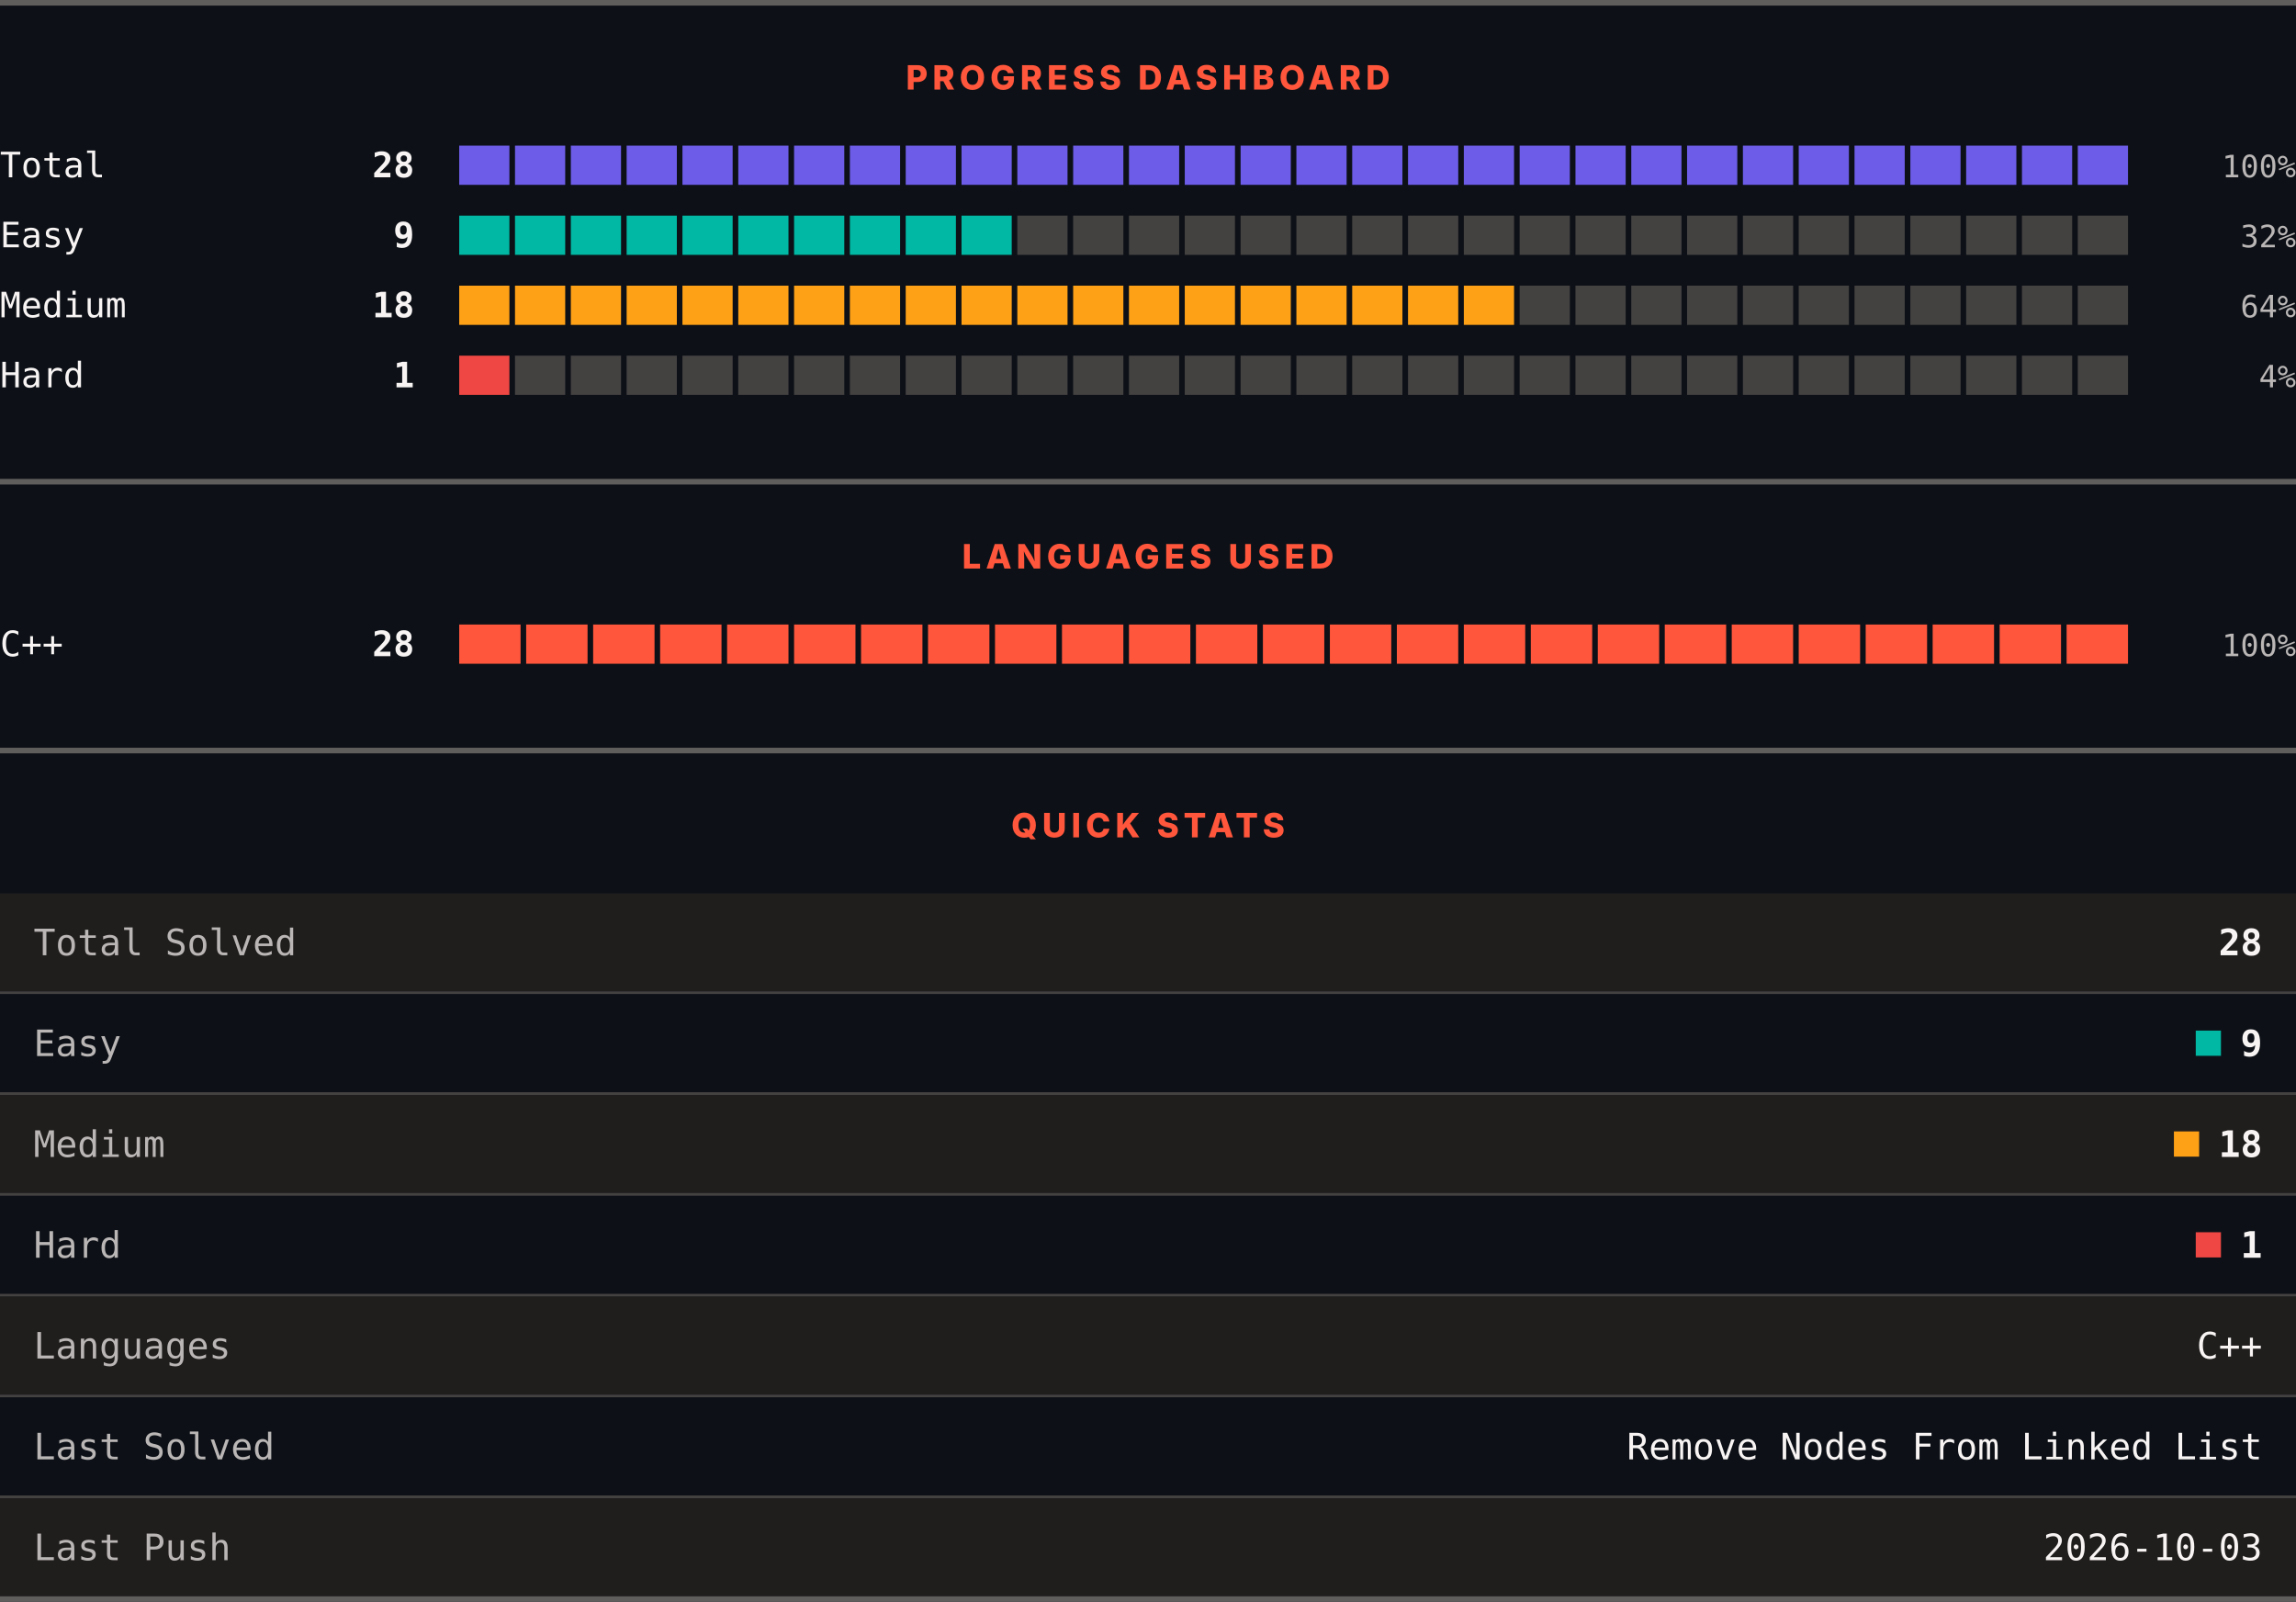
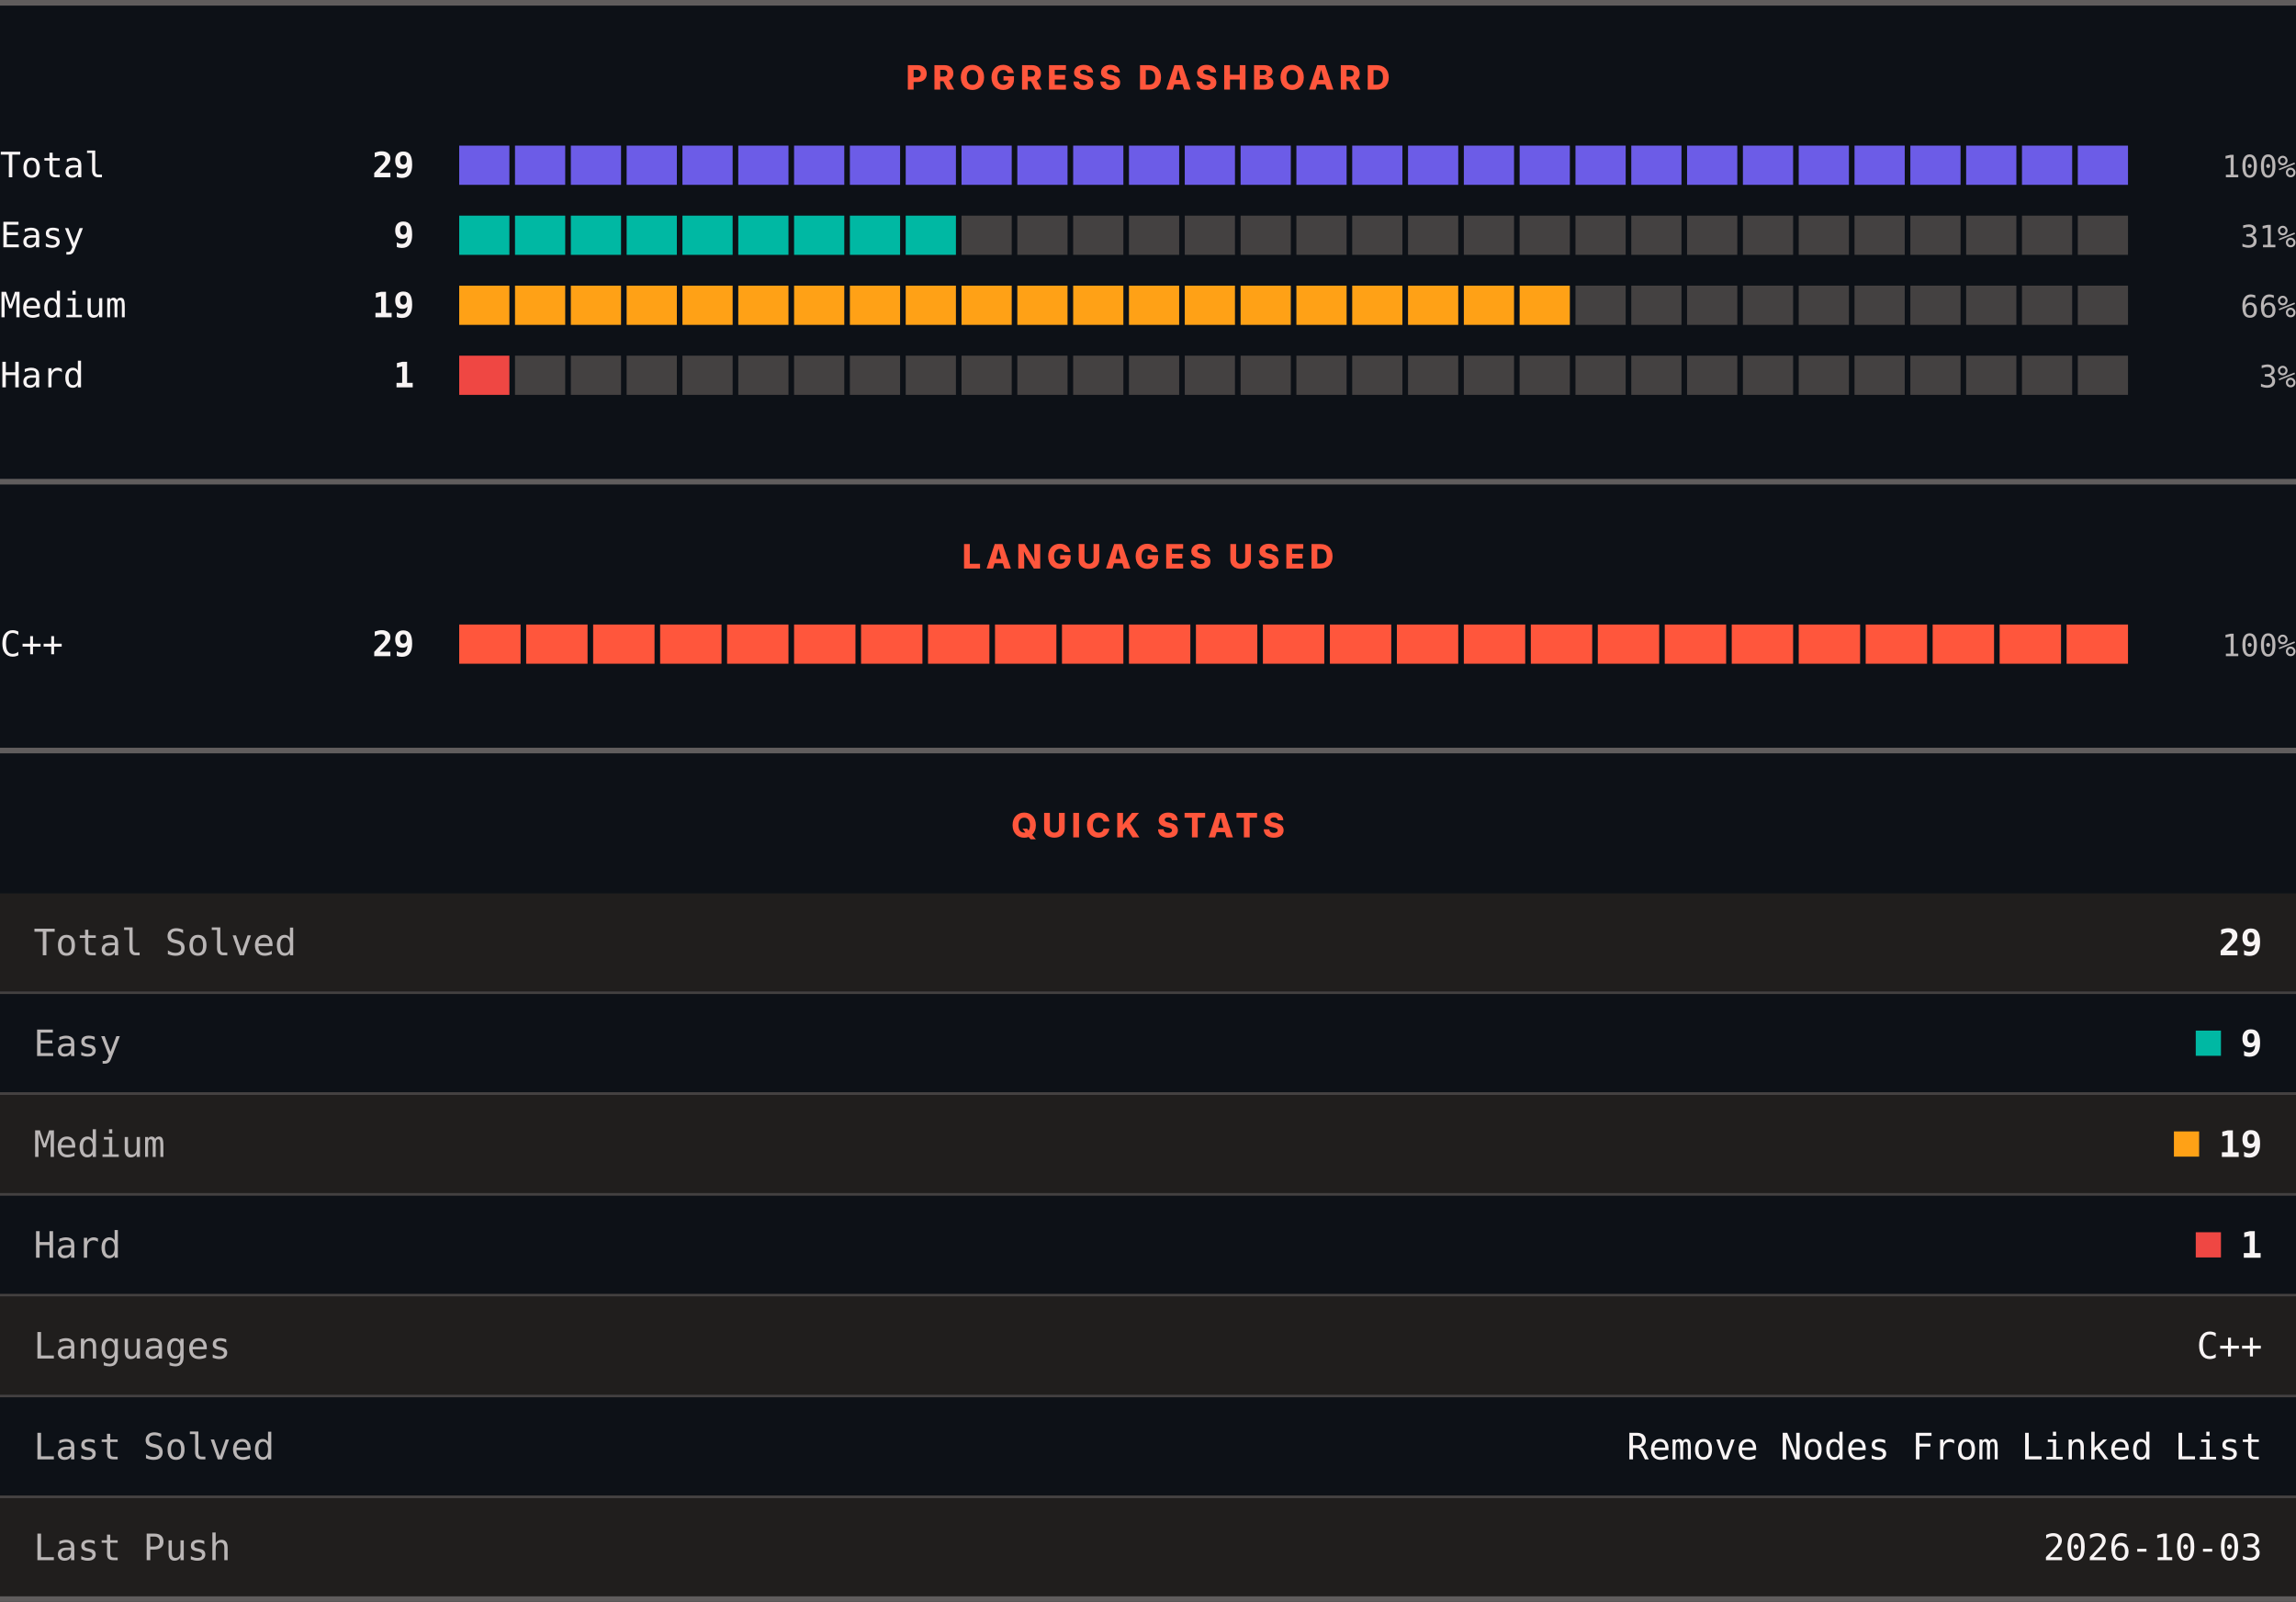
<svg xmlns="http://www.w3.org/2000/svg" width="820" height="572" viewBox="0 0 820 572" role="img" aria-label="LeetCode progress, languages and quick stats">
  <rect width="820" height="572" fill="#0d1117" />
  <rect x="0" y="0" width="820" height="2" fill="#605d5d" />
  <text x="410" y="32" text-anchor="middle" font-family="Archivo, system-ui, -apple-system, Segoe UI, sans-serif" font-size="12" font-weight="800" letter-spacing="1.68" fill="#ff563c">PROGRESS DASHBOARD</text>
  <text x="0" y="63.3" font-family="ui-monospace, SFMono-Regular, Menlo, Consolas, monospace" font-size="12.5" fill="#f8f4f4">Total</text>
-   <text x="148" y="63.3" text-anchor="end" font-family="ui-monospace, SFMono-Regular, Menlo, Consolas, monospace" font-size="12.5" font-weight="700" fill="#f8f4f4">28</text>
+   <text x="148" y="63.3" text-anchor="end" font-family="ui-monospace, SFMono-Regular, Menlo, Consolas, monospace" font-size="12.5" font-weight="700" fill="#f8f4f4">29</text>
  <rect x="164.00" y="52" width="17.93" height="14" fill="#6c5ce7" />
  <rect x="183.93" y="52" width="17.93" height="14" fill="#6c5ce7" />
  <rect x="203.87" y="52" width="17.93" height="14" fill="#6c5ce7" />
  <rect x="223.80" y="52" width="17.93" height="14" fill="#6c5ce7" />
  <rect x="243.73" y="52" width="17.93" height="14" fill="#6c5ce7" />
  <rect x="263.67" y="52" width="17.93" height="14" fill="#6c5ce7" />
  <rect x="283.60" y="52" width="17.93" height="14" fill="#6c5ce7" />
  <rect x="303.53" y="52" width="17.93" height="14" fill="#6c5ce7" />
  <rect x="323.47" y="52" width="17.93" height="14" fill="#6c5ce7" />
  <rect x="343.40" y="52" width="17.93" height="14" fill="#6c5ce7" />
  <rect x="363.33" y="52" width="17.93" height="14" fill="#6c5ce7" />
  <rect x="383.27" y="52" width="17.93" height="14" fill="#6c5ce7" />
  <rect x="403.20" y="52" width="17.93" height="14" fill="#6c5ce7" />
  <rect x="423.13" y="52" width="17.93" height="14" fill="#6c5ce7" />
  <rect x="443.07" y="52" width="17.93" height="14" fill="#6c5ce7" />
  <rect x="463.00" y="52" width="17.93" height="14" fill="#6c5ce7" />
  <rect x="482.93" y="52" width="17.93" height="14" fill="#6c5ce7" />
  <rect x="502.87" y="52" width="17.93" height="14" fill="#6c5ce7" />
  <rect x="522.80" y="52" width="17.93" height="14" fill="#6c5ce7" />
  <rect x="542.73" y="52" width="17.93" height="14" fill="#6c5ce7" />
  <rect x="562.67" y="52" width="17.93" height="14" fill="#6c5ce7" />
  <rect x="582.60" y="52" width="17.93" height="14" fill="#6c5ce7" />
  <rect x="602.53" y="52" width="17.93" height="14" fill="#6c5ce7" />
  <rect x="622.47" y="52" width="17.93" height="14" fill="#6c5ce7" />
  <rect x="642.40" y="52" width="17.93" height="14" fill="#6c5ce7" />
  <rect x="662.33" y="52" width="17.93" height="14" fill="#6c5ce7" />
  <rect x="682.27" y="52" width="17.93" height="14" fill="#6c5ce7" />
  <rect x="702.20" y="52" width="17.93" height="14" fill="#6c5ce7" />
  <rect x="722.13" y="52" width="17.93" height="14" fill="#6c5ce7" />
  <rect x="742.07" y="52" width="17.93" height="14" fill="#6c5ce7" />
  <text x="820" y="63.3" text-anchor="end" font-family="ui-monospace, SFMono-Regular, Menlo, Consolas, monospace" font-size="11" fill="#bab6b6">100%</text>
  <text x="0" y="88.3" font-family="ui-monospace, SFMono-Regular, Menlo, Consolas, monospace" font-size="12.5" fill="#f8f4f4">Easy</text>
  <text x="148" y="88.3" text-anchor="end" font-family="ui-monospace, SFMono-Regular, Menlo, Consolas, monospace" font-size="12.5" font-weight="700" fill="#f8f4f4">9</text>
  <rect x="164.00" y="77" width="17.93" height="14" fill="#00b8a3" />
  <rect x="183.93" y="77" width="17.93" height="14" fill="#00b8a3" />
  <rect x="203.87" y="77" width="17.93" height="14" fill="#00b8a3" />
  <rect x="223.80" y="77" width="17.93" height="14" fill="#00b8a3" />
  <rect x="243.73" y="77" width="17.93" height="14" fill="#00b8a3" />
  <rect x="263.67" y="77" width="17.93" height="14" fill="#00b8a3" />
  <rect x="283.60" y="77" width="17.93" height="14" fill="#00b8a3" />
  <rect x="303.53" y="77" width="17.93" height="14" fill="#00b8a3" />
  <rect x="323.47" y="77" width="17.93" height="14" fill="#00b8a3" />
-   <rect x="343.40" y="77" width="17.93" height="14" fill="#00b8a3" />
+   <rect x="343.40" y="77" width="17.93" height="14" fill="#444141" />
  <rect x="363.33" y="77" width="17.93" height="14" fill="#444141" />
  <rect x="383.27" y="77" width="17.93" height="14" fill="#444141" />
  <rect x="403.20" y="77" width="17.93" height="14" fill="#444141" />
  <rect x="423.13" y="77" width="17.93" height="14" fill="#444141" />
  <rect x="443.07" y="77" width="17.93" height="14" fill="#444141" />
  <rect x="463.00" y="77" width="17.93" height="14" fill="#444141" />
  <rect x="482.93" y="77" width="17.93" height="14" fill="#444141" />
  <rect x="502.87" y="77" width="17.93" height="14" fill="#444141" />
  <rect x="522.80" y="77" width="17.93" height="14" fill="#444141" />
  <rect x="542.73" y="77" width="17.93" height="14" fill="#444141" />
  <rect x="562.67" y="77" width="17.93" height="14" fill="#444141" />
  <rect x="582.60" y="77" width="17.93" height="14" fill="#444141" />
  <rect x="602.53" y="77" width="17.93" height="14" fill="#444141" />
  <rect x="622.47" y="77" width="17.93" height="14" fill="#444141" />
  <rect x="642.40" y="77" width="17.93" height="14" fill="#444141" />
  <rect x="662.33" y="77" width="17.93" height="14" fill="#444141" />
  <rect x="682.27" y="77" width="17.93" height="14" fill="#444141" />
  <rect x="702.20" y="77" width="17.93" height="14" fill="#444141" />
  <rect x="722.13" y="77" width="17.93" height="14" fill="#444141" />
  <rect x="742.07" y="77" width="17.93" height="14" fill="#444141" />
-   <text x="820" y="88.3" text-anchor="end" font-family="ui-monospace, SFMono-Regular, Menlo, Consolas, monospace" font-size="11" fill="#bab6b6">32%</text>
+   <text x="820" y="88.3" text-anchor="end" font-family="ui-monospace, SFMono-Regular, Menlo, Consolas, monospace" font-size="11" fill="#bab6b6">31%</text>
  <text x="0" y="113.3" font-family="ui-monospace, SFMono-Regular, Menlo, Consolas, monospace" font-size="12.5" fill="#f8f4f4">Medium</text>
-   <text x="148" y="113.3" text-anchor="end" font-family="ui-monospace, SFMono-Regular, Menlo, Consolas, monospace" font-size="12.5" font-weight="700" fill="#f8f4f4">18</text>
+   <text x="148" y="113.3" text-anchor="end" font-family="ui-monospace, SFMono-Regular, Menlo, Consolas, monospace" font-size="12.5" font-weight="700" fill="#f8f4f4">19</text>
  <rect x="164.00" y="102" width="17.93" height="14" fill="#ffa116" />
  <rect x="183.93" y="102" width="17.93" height="14" fill="#ffa116" />
  <rect x="203.87" y="102" width="17.93" height="14" fill="#ffa116" />
  <rect x="223.80" y="102" width="17.93" height="14" fill="#ffa116" />
  <rect x="243.73" y="102" width="17.93" height="14" fill="#ffa116" />
  <rect x="263.67" y="102" width="17.93" height="14" fill="#ffa116" />
  <rect x="283.60" y="102" width="17.93" height="14" fill="#ffa116" />
  <rect x="303.53" y="102" width="17.93" height="14" fill="#ffa116" />
  <rect x="323.47" y="102" width="17.93" height="14" fill="#ffa116" />
  <rect x="343.40" y="102" width="17.93" height="14" fill="#ffa116" />
  <rect x="363.33" y="102" width="17.93" height="14" fill="#ffa116" />
  <rect x="383.27" y="102" width="17.93" height="14" fill="#ffa116" />
  <rect x="403.20" y="102" width="17.93" height="14" fill="#ffa116" />
  <rect x="423.13" y="102" width="17.93" height="14" fill="#ffa116" />
  <rect x="443.07" y="102" width="17.93" height="14" fill="#ffa116" />
  <rect x="463.00" y="102" width="17.93" height="14" fill="#ffa116" />
  <rect x="482.93" y="102" width="17.93" height="14" fill="#ffa116" />
  <rect x="502.87" y="102" width="17.93" height="14" fill="#ffa116" />
  <rect x="522.80" y="102" width="17.93" height="14" fill="#ffa116" />
-   <rect x="542.73" y="102" width="17.93" height="14" fill="#444141" />
+   <rect x="542.73" y="102" width="17.93" height="14" fill="#ffa116" />
  <rect x="562.67" y="102" width="17.93" height="14" fill="#444141" />
  <rect x="582.60" y="102" width="17.93" height="14" fill="#444141" />
  <rect x="602.53" y="102" width="17.93" height="14" fill="#444141" />
  <rect x="622.47" y="102" width="17.93" height="14" fill="#444141" />
  <rect x="642.40" y="102" width="17.93" height="14" fill="#444141" />
  <rect x="662.33" y="102" width="17.93" height="14" fill="#444141" />
  <rect x="682.27" y="102" width="17.93" height="14" fill="#444141" />
  <rect x="702.20" y="102" width="17.93" height="14" fill="#444141" />
  <rect x="722.13" y="102" width="17.93" height="14" fill="#444141" />
  <rect x="742.07" y="102" width="17.93" height="14" fill="#444141" />
-   <text x="820" y="113.3" text-anchor="end" font-family="ui-monospace, SFMono-Regular, Menlo, Consolas, monospace" font-size="11" fill="#bab6b6">64%</text>
+   <text x="820" y="113.3" text-anchor="end" font-family="ui-monospace, SFMono-Regular, Menlo, Consolas, monospace" font-size="11" fill="#bab6b6">66%</text>
  <text x="0" y="138.3" font-family="ui-monospace, SFMono-Regular, Menlo, Consolas, monospace" font-size="12.5" fill="#f8f4f4">Hard</text>
  <text x="148" y="138.3" text-anchor="end" font-family="ui-monospace, SFMono-Regular, Menlo, Consolas, monospace" font-size="12.5" font-weight="700" fill="#f8f4f4">1</text>
  <rect x="164.00" y="127" width="17.93" height="14" fill="#ef4743" />
  <rect x="183.93" y="127" width="17.93" height="14" fill="#444141" />
  <rect x="203.87" y="127" width="17.93" height="14" fill="#444141" />
  <rect x="223.80" y="127" width="17.93" height="14" fill="#444141" />
  <rect x="243.73" y="127" width="17.93" height="14" fill="#444141" />
  <rect x="263.67" y="127" width="17.93" height="14" fill="#444141" />
  <rect x="283.60" y="127" width="17.93" height="14" fill="#444141" />
  <rect x="303.53" y="127" width="17.93" height="14" fill="#444141" />
  <rect x="323.47" y="127" width="17.93" height="14" fill="#444141" />
  <rect x="343.40" y="127" width="17.93" height="14" fill="#444141" />
  <rect x="363.33" y="127" width="17.93" height="14" fill="#444141" />
  <rect x="383.27" y="127" width="17.93" height="14" fill="#444141" />
  <rect x="403.20" y="127" width="17.93" height="14" fill="#444141" />
  <rect x="423.13" y="127" width="17.93" height="14" fill="#444141" />
  <rect x="443.07" y="127" width="17.93" height="14" fill="#444141" />
  <rect x="463.00" y="127" width="17.93" height="14" fill="#444141" />
  <rect x="482.93" y="127" width="17.93" height="14" fill="#444141" />
  <rect x="502.87" y="127" width="17.93" height="14" fill="#444141" />
  <rect x="522.80" y="127" width="17.93" height="14" fill="#444141" />
  <rect x="542.73" y="127" width="17.93" height="14" fill="#444141" />
  <rect x="562.67" y="127" width="17.93" height="14" fill="#444141" />
  <rect x="582.60" y="127" width="17.93" height="14" fill="#444141" />
  <rect x="602.53" y="127" width="17.93" height="14" fill="#444141" />
  <rect x="622.47" y="127" width="17.93" height="14" fill="#444141" />
  <rect x="642.40" y="127" width="17.93" height="14" fill="#444141" />
  <rect x="662.33" y="127" width="17.93" height="14" fill="#444141" />
  <rect x="682.27" y="127" width="17.93" height="14" fill="#444141" />
  <rect x="702.20" y="127" width="17.93" height="14" fill="#444141" />
  <rect x="722.13" y="127" width="17.93" height="14" fill="#444141" />
  <rect x="742.07" y="127" width="17.93" height="14" fill="#444141" />
-   <text x="820" y="138.3" text-anchor="end" font-family="ui-monospace, SFMono-Regular, Menlo, Consolas, monospace" font-size="11" fill="#bab6b6">4%</text>
+   <text x="820" y="138.3" text-anchor="end" font-family="ui-monospace, SFMono-Regular, Menlo, Consolas, monospace" font-size="11" fill="#bab6b6">3%</text>
  <rect x="0" y="171" width="820" height="2" fill="#605d5d" />
  <text x="410" y="203" text-anchor="middle" font-family="Archivo, system-ui, -apple-system, Segoe UI, sans-serif" font-size="12" font-weight="800" letter-spacing="1.68" fill="#ff563c">LANGUAGES USED</text>
  <text x="0" y="234.3" font-family="ui-monospace, SFMono-Regular, Menlo, Consolas, monospace" font-size="12.5" fill="#f8f4f4">C++</text>
-   <text x="148" y="234.3" text-anchor="end" font-family="ui-monospace, SFMono-Regular, Menlo, Consolas, monospace" font-size="12.5" font-weight="700" fill="#f8f4f4">28</text>
+   <text x="148" y="234.3" text-anchor="end" font-family="ui-monospace, SFMono-Regular, Menlo, Consolas, monospace" font-size="12.5" font-weight="700" fill="#f8f4f4">29</text>
  <rect x="164.00" y="223" width="21.92" height="14" fill="#ff563c" />
  <rect x="187.92" y="223" width="21.92" height="14" fill="#ff563c" />
  <rect x="211.84" y="223" width="21.92" height="14" fill="#ff563c" />
  <rect x="235.76" y="223" width="21.92" height="14" fill="#ff563c" />
  <rect x="259.68" y="223" width="21.92" height="14" fill="#ff563c" />
  <rect x="283.60" y="223" width="21.92" height="14" fill="#ff563c" />
  <rect x="307.52" y="223" width="21.92" height="14" fill="#ff563c" />
  <rect x="331.44" y="223" width="21.92" height="14" fill="#ff563c" />
  <rect x="355.36" y="223" width="21.92" height="14" fill="#ff563c" />
  <rect x="379.28" y="223" width="21.92" height="14" fill="#ff563c" />
  <rect x="403.20" y="223" width="21.92" height="14" fill="#ff563c" />
  <rect x="427.12" y="223" width="21.92" height="14" fill="#ff563c" />
  <rect x="451.04" y="223" width="21.92" height="14" fill="#ff563c" />
  <rect x="474.96" y="223" width="21.92" height="14" fill="#ff563c" />
  <rect x="498.88" y="223" width="21.92" height="14" fill="#ff563c" />
  <rect x="522.80" y="223" width="21.92" height="14" fill="#ff563c" />
  <rect x="546.72" y="223" width="21.92" height="14" fill="#ff563c" />
  <rect x="570.64" y="223" width="21.92" height="14" fill="#ff563c" />
  <rect x="594.56" y="223" width="21.92" height="14" fill="#ff563c" />
  <rect x="618.48" y="223" width="21.92" height="14" fill="#ff563c" />
  <rect x="642.40" y="223" width="21.92" height="14" fill="#ff563c" />
  <rect x="666.32" y="223" width="21.92" height="14" fill="#ff563c" />
  <rect x="690.24" y="223" width="21.92" height="14" fill="#ff563c" />
  <rect x="714.16" y="223" width="21.92" height="14" fill="#ff563c" />
  <rect x="738.08" y="223" width="21.92" height="14" fill="#ff563c" />
  <text x="820" y="234.3" text-anchor="end" font-family="ui-monospace, SFMono-Regular, Menlo, Consolas, monospace" font-size="11" fill="#bab6b6">100%</text>
  <rect x="0" y="267" width="820" height="2" fill="#605d5d" />
  <text x="410" y="299" text-anchor="middle" font-family="Archivo, system-ui, -apple-system, Segoe UI, sans-serif" font-size="12" font-weight="800" letter-spacing="1.68" fill="#ff563c">QUICK STATS</text>
  <rect x="0" y="319" width="820" height="35" fill="#201e1d" />
  <text x="12" y="341.1" font-family="ui-monospace, SFMono-Regular, Menlo, Consolas, monospace" font-size="13" fill="#bab6b6">Total Solved</text>
-   <text x="808" y="341.1" text-anchor="end" font-family="ui-monospace, SFMono-Regular, Menlo, Consolas, monospace" font-size="13" font-weight="700" fill="#f8f4f4">28</text>
+   <text x="808" y="341.1" text-anchor="end" font-family="ui-monospace, SFMono-Regular, Menlo, Consolas, monospace" font-size="13" font-weight="700" fill="#f8f4f4">29</text>
  <rect x="0" y="354" width="820" height="1" fill="#444141" />
  <rect x="0" y="355" width="820" height="35" fill="#0d1117" />
  <text x="12" y="377.1" font-family="ui-monospace, SFMono-Regular, Menlo, Consolas, monospace" font-size="13" fill="#bab6b6">Easy</text>
  <rect x="784.2" y="368" width="9" height="9" fill="#00b8a3" />
  <text x="808" y="377.1" text-anchor="end" font-family="ui-monospace, SFMono-Regular, Menlo, Consolas, monospace" font-size="13" font-weight="700" fill="#f8f4f4">9</text>
  <rect x="0" y="390" width="820" height="1" fill="#444141" />
  <rect x="0" y="391" width="820" height="35" fill="#201e1d" />
  <text x="12" y="413.1" font-family="ui-monospace, SFMono-Regular, Menlo, Consolas, monospace" font-size="13" fill="#bab6b6">Medium</text>
  <rect x="776.4" y="404" width="9" height="9" fill="#ffa116" />
-   <text x="808" y="413.1" text-anchor="end" font-family="ui-monospace, SFMono-Regular, Menlo, Consolas, monospace" font-size="13" font-weight="700" fill="#f8f4f4">18</text>
+   <text x="808" y="413.1" text-anchor="end" font-family="ui-monospace, SFMono-Regular, Menlo, Consolas, monospace" font-size="13" font-weight="700" fill="#f8f4f4">19</text>
  <rect x="0" y="426" width="820" height="1" fill="#444141" />
  <rect x="0" y="427" width="820" height="35" fill="#0d1117" />
  <text x="12" y="449.1" font-family="ui-monospace, SFMono-Regular, Menlo, Consolas, monospace" font-size="13" fill="#bab6b6">Hard</text>
  <rect x="784.2" y="440" width="9" height="9" fill="#ef4743" />
  <text x="808" y="449.1" text-anchor="end" font-family="ui-monospace, SFMono-Regular, Menlo, Consolas, monospace" font-size="13" font-weight="700" fill="#f8f4f4">1</text>
  <rect x="0" y="462" width="820" height="1" fill="#444141" />
  <rect x="0" y="463" width="820" height="35" fill="#201e1d" />
  <text x="12" y="485.1" font-family="ui-monospace, SFMono-Regular, Menlo, Consolas, monospace" font-size="13" fill="#bab6b6">Languages</text>
  <text x="808" y="485.1" text-anchor="end" font-family="ui-monospace, SFMono-Regular, Menlo, Consolas, monospace" font-size="13" fill="#f8f4f4">C++</text>
  <rect x="0" y="498" width="820" height="1" fill="#444141" />
  <rect x="0" y="499" width="820" height="35" fill="#0d1117" />
  <text x="12" y="521.1" font-family="ui-monospace, SFMono-Regular, Menlo, Consolas, monospace" font-size="13" fill="#bab6b6">Last Solved</text>
  <text x="808" y="521.1" text-anchor="end" font-family="ui-monospace, SFMono-Regular, Menlo, Consolas, monospace" font-size="13" fill="#f8f4f4">Remove Nodes From Linked List</text>
  <rect x="0" y="534" width="820" height="1" fill="#444141" />
  <rect x="0" y="535" width="820" height="35" fill="#201e1d" />
  <text x="12" y="557.1" font-family="ui-monospace, SFMono-Regular, Menlo, Consolas, monospace" font-size="13" fill="#bab6b6">Last Push</text>
  <text x="808" y="557.1" text-anchor="end" font-family="ui-monospace, SFMono-Regular, Menlo, Consolas, monospace" font-size="13" fill="#f8f4f4">2026-10-03</text>
  <rect x="0" y="570" width="820" height="2" fill="#605d5d" />
</svg>
